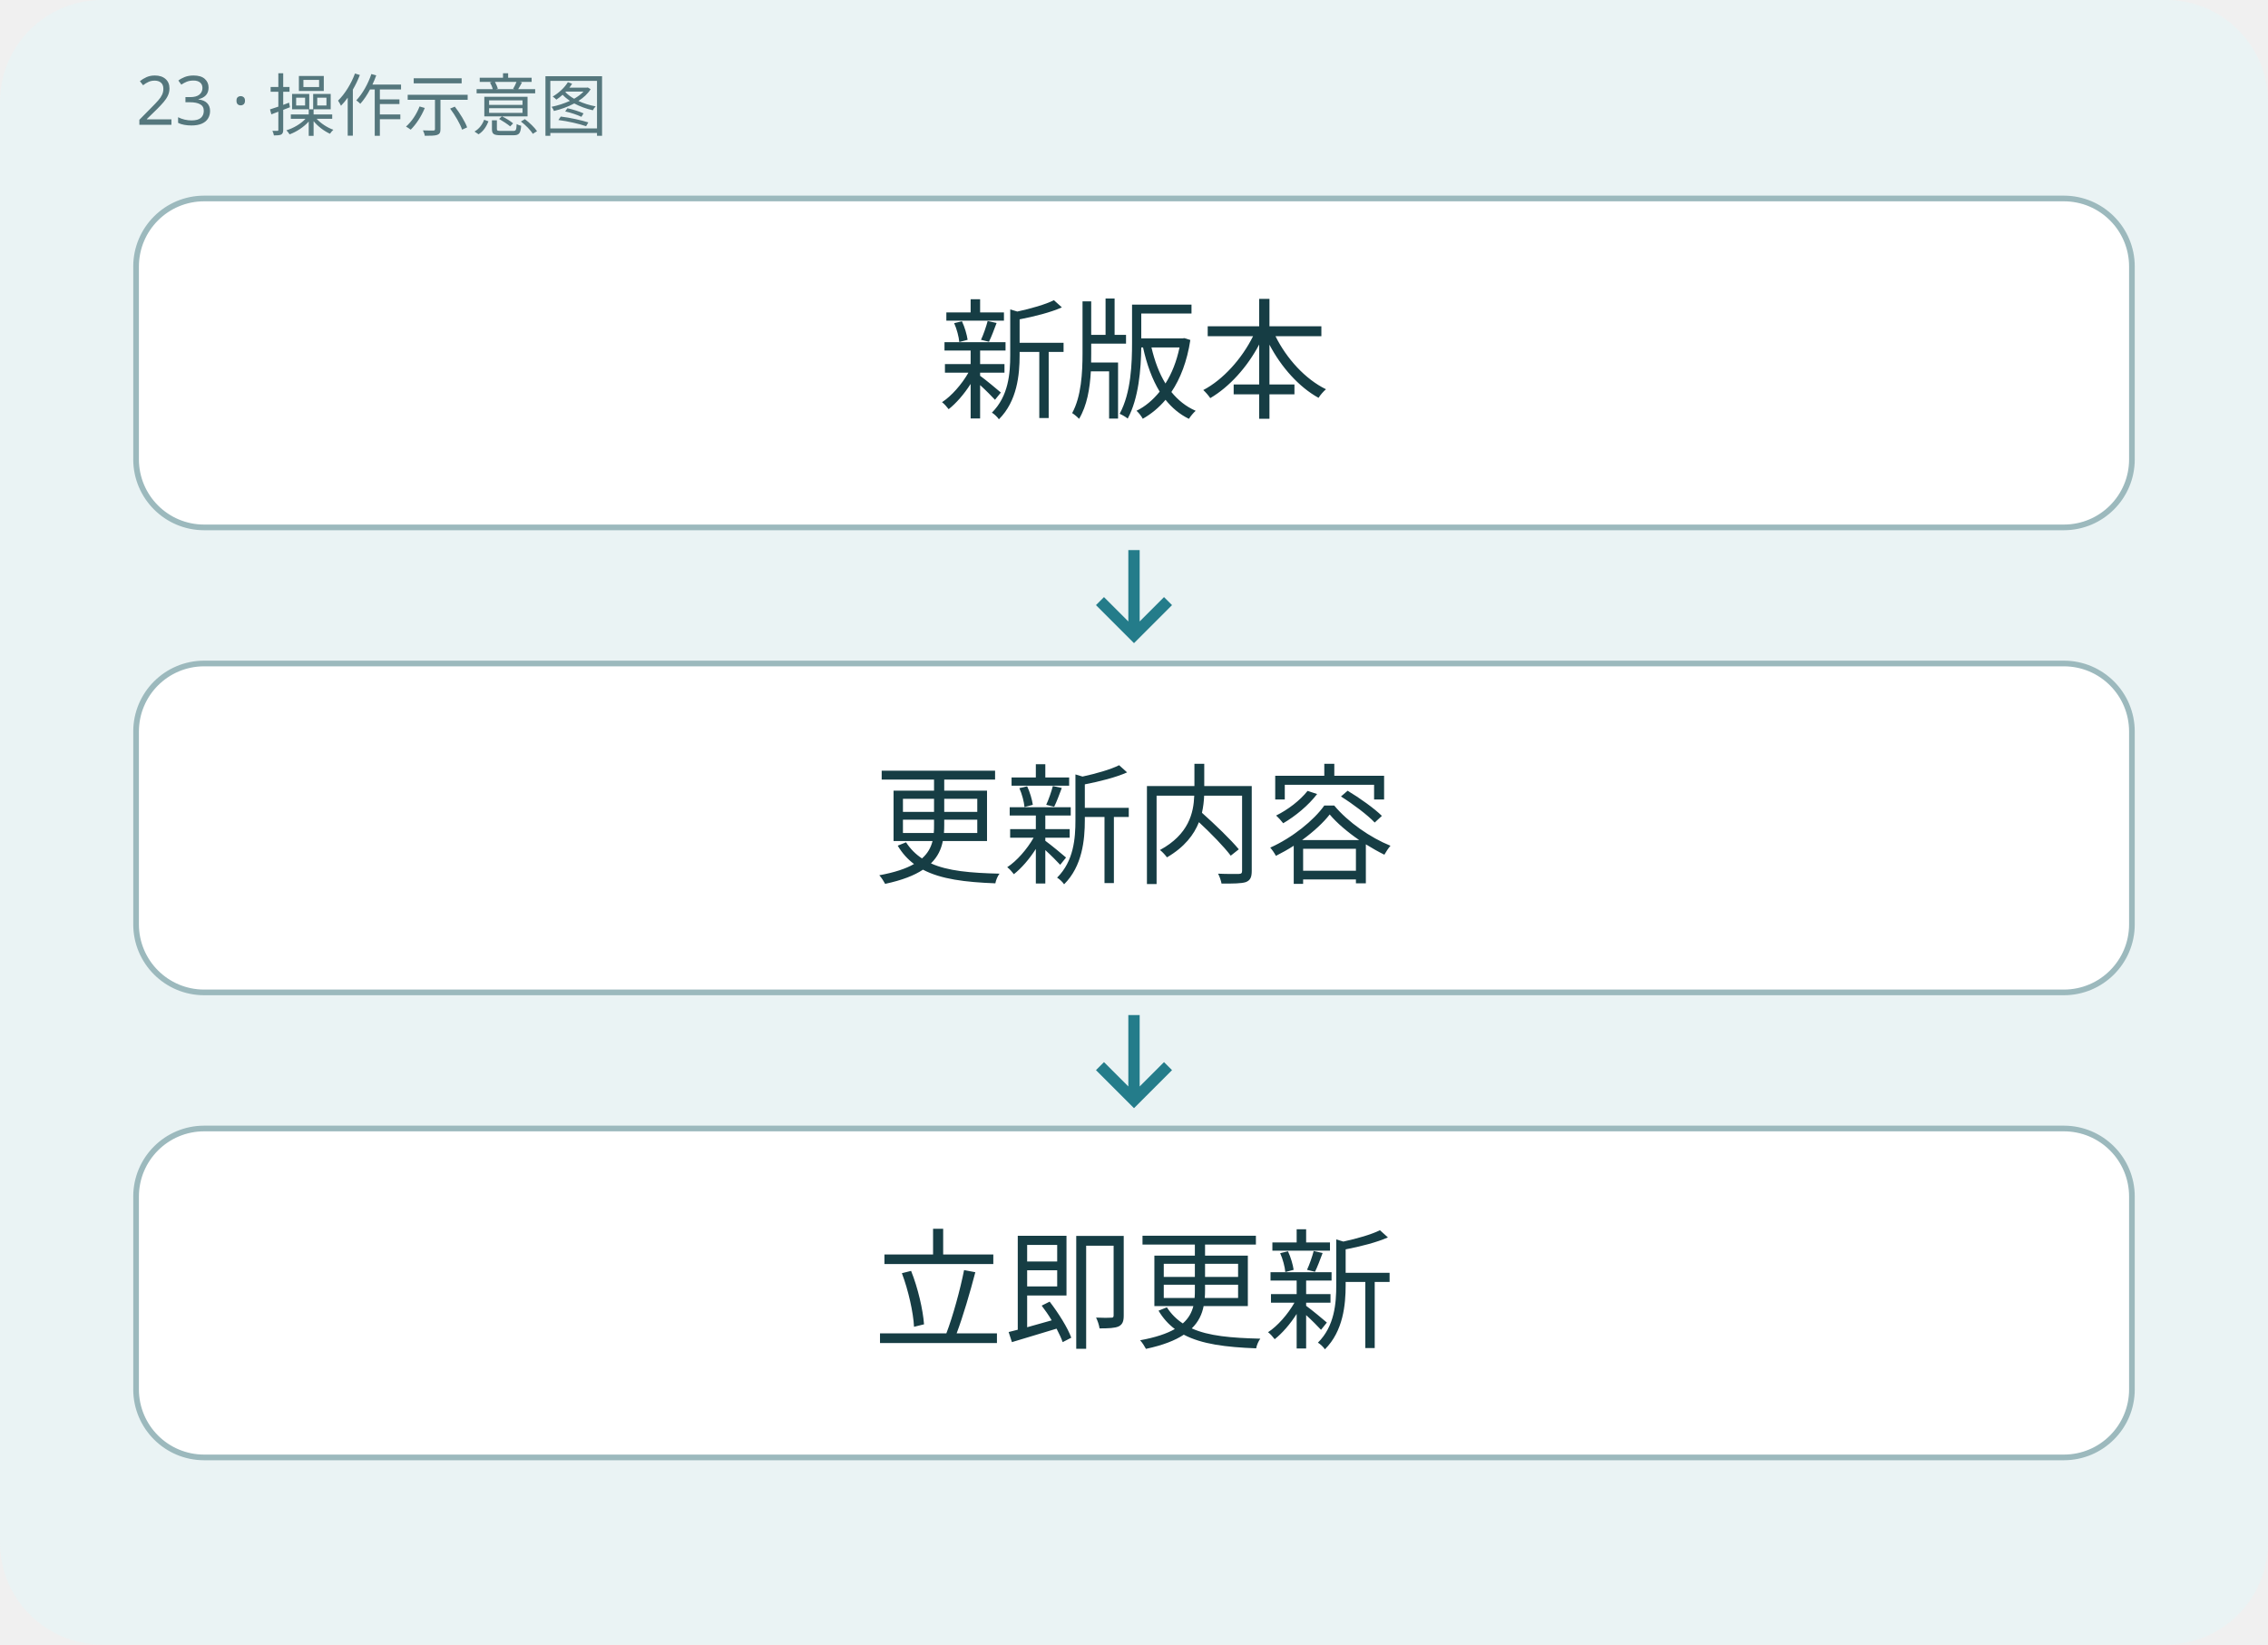
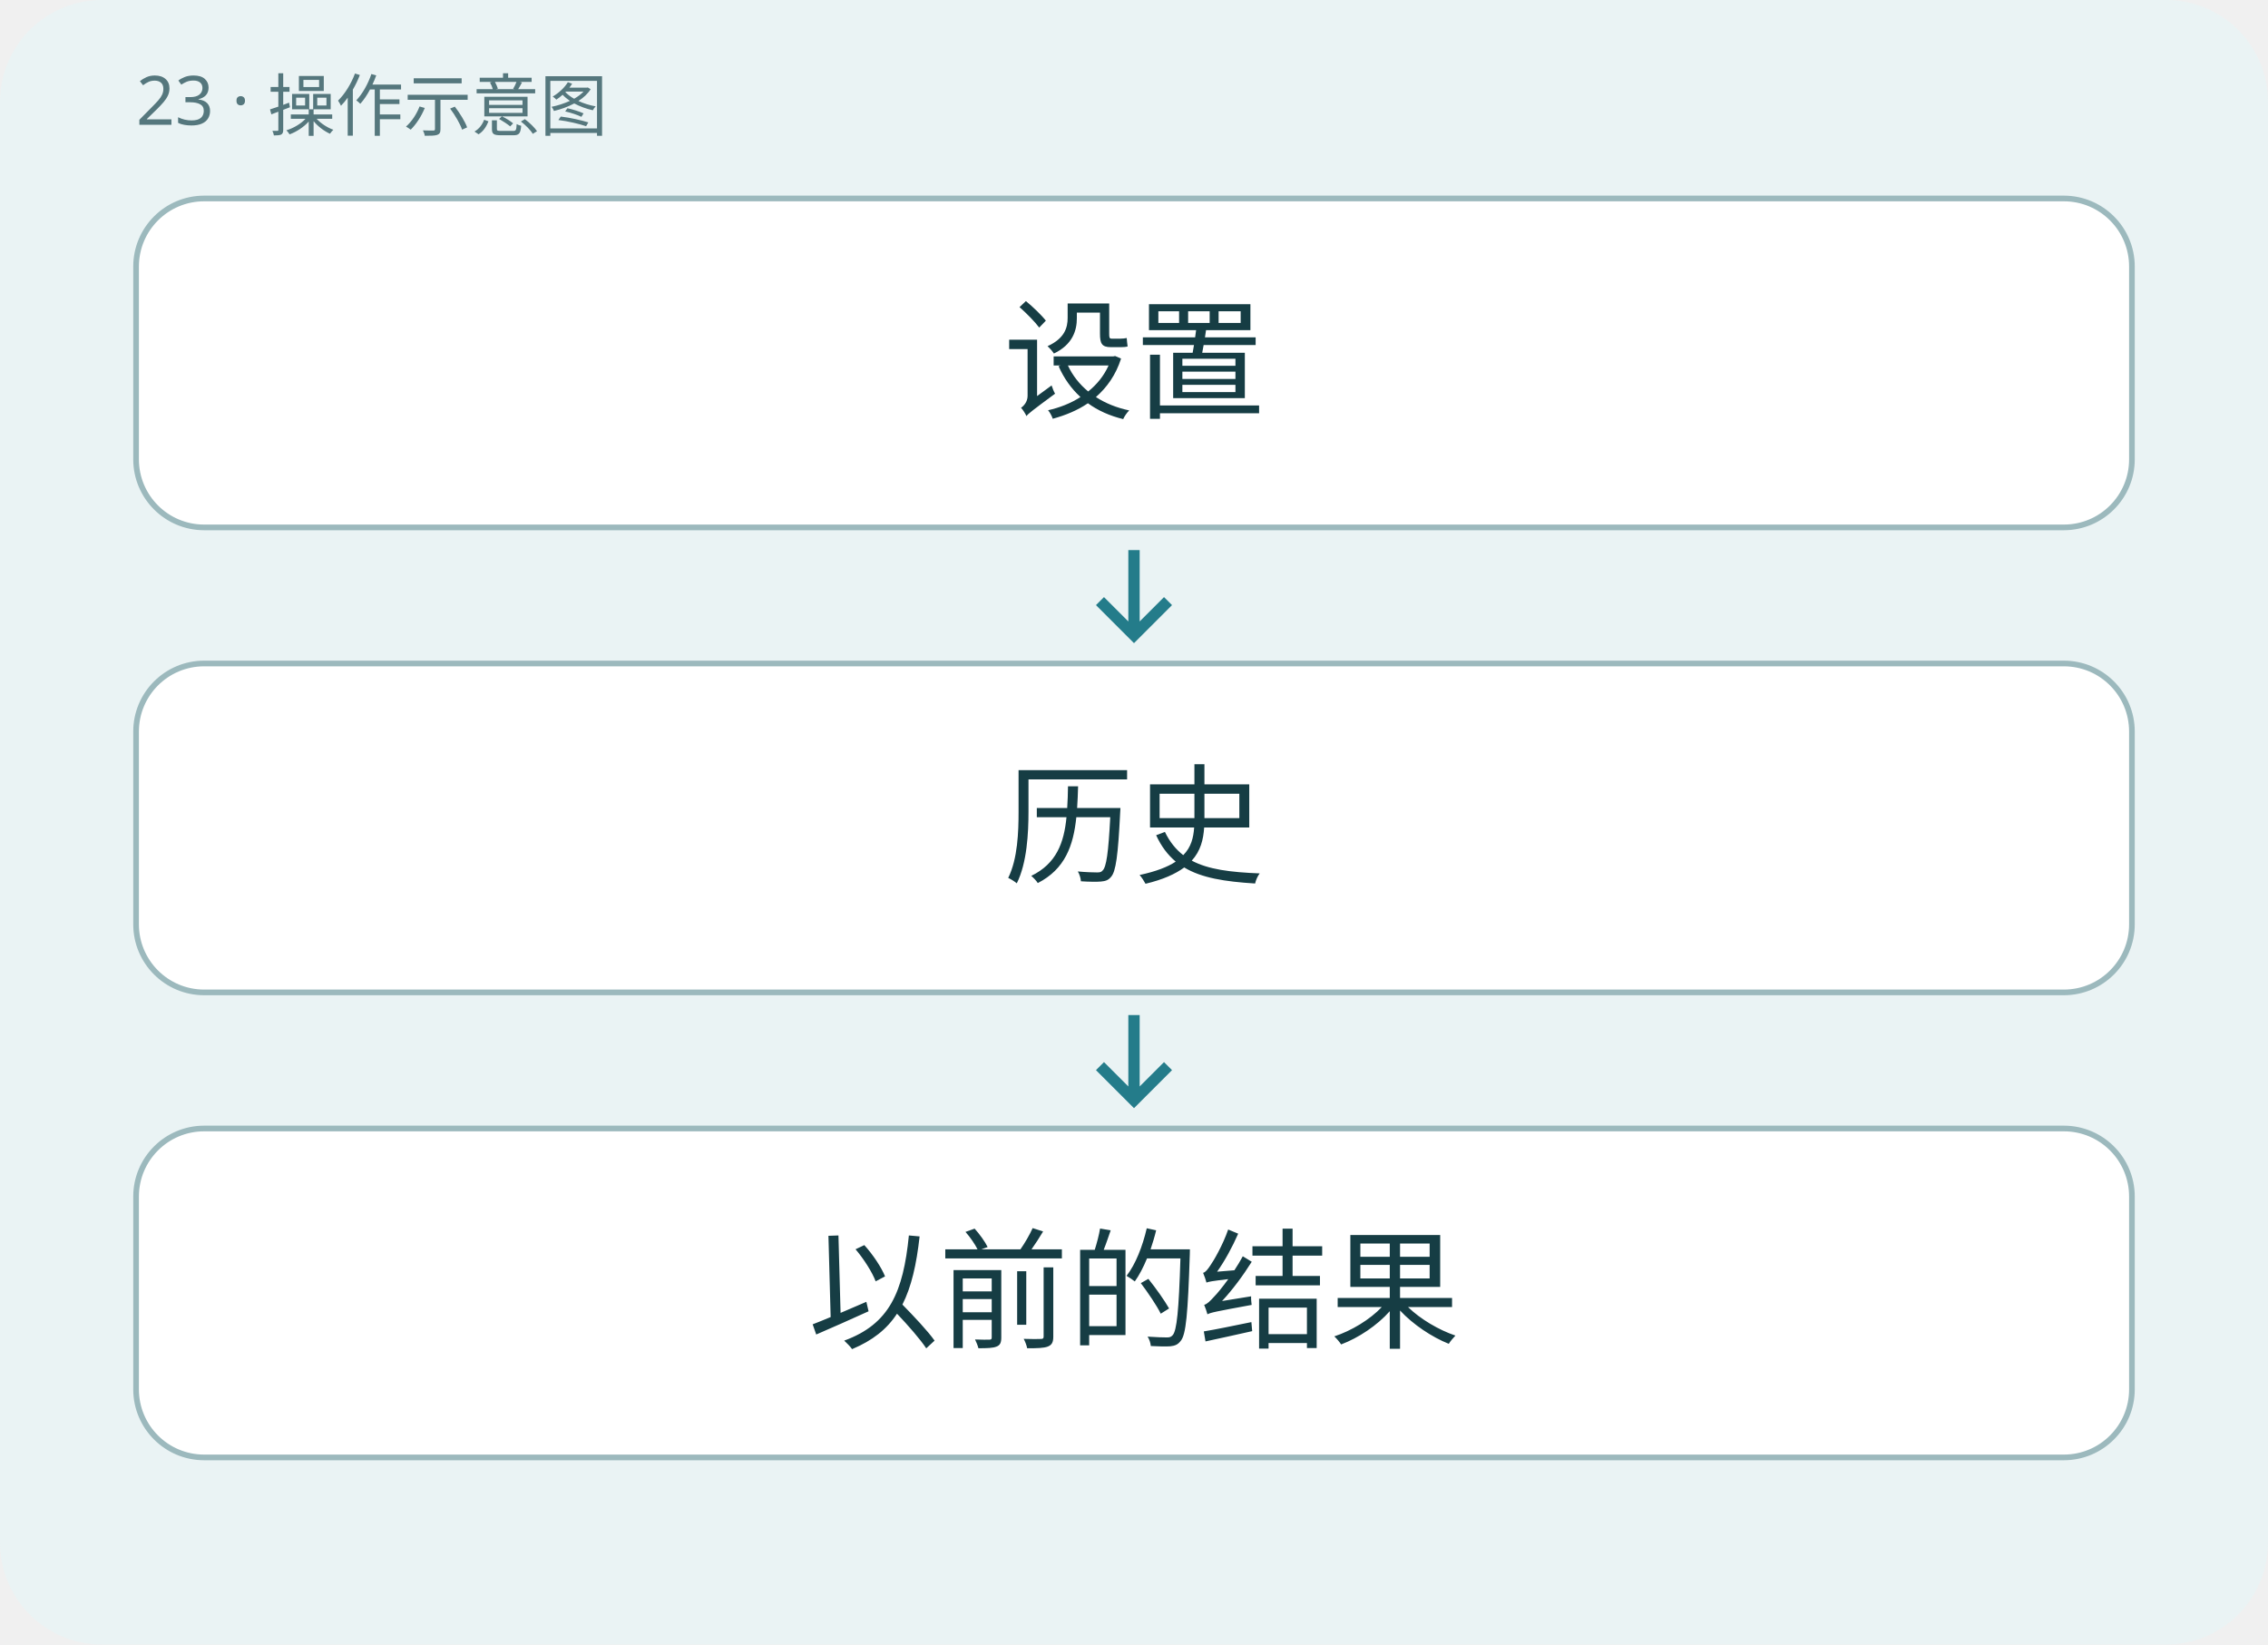
<svg xmlns="http://www.w3.org/2000/svg" viewBox="0 0 400 290" role="img">
  <rect width="400" height="290" rx="18" fill="#eaf3f4" />
  <rect x="24" y="35" width="352" height="58" rx="12" fill="white" stroke="#9cb9bd" />
-   <text x="200" y="72" text-anchor="middle" font-family="Microsoft YaHei,PingFang SC,sans-serif" font-size="23" fill="#163d44">新版本</text>
+   <text x="200" y="72" text-anchor="middle" font-family="Microsoft YaHei,PingFang SC,sans-serif" font-size="23" fill="#163d44">设置</text>
  <path d="M200 97 v15 m-6 -6 6 6 6 -6" fill="none" stroke="#247c8a" stroke-width="2" />
  <rect x="24" y="117" width="352" height="58" rx="12" fill="white" stroke="#9cb9bd" />
-   <text x="200" y="154" text-anchor="middle" font-family="Microsoft YaHei,PingFang SC,sans-serif" font-size="23" fill="#163d44">更新内容</text>
+   <text x="200" y="154" text-anchor="middle" font-family="Microsoft YaHei,PingFang SC,sans-serif" font-size="23" fill="#163d44">历史</text>
  <path d="M200 179 v15 m-6 -6 6 6 6 -6" fill="none" stroke="#247c8a" stroke-width="2" />
  <rect x="24" y="199" width="352" height="58" rx="12" fill="white" stroke="#9cb9bd" />
-   <text x="200" y="236" text-anchor="middle" font-family="Microsoft YaHei,PingFang SC,sans-serif" font-size="23" fill="#163d44">立即更新</text>
+   <text x="200" y="236" text-anchor="middle" font-family="Microsoft YaHei,PingFang SC,sans-serif" font-size="23" fill="#163d44">以前的结果</text>
  <text x="24" y="22" font-family="sans-serif" font-size="12" fill="#55777d">23 · 操作示意图</text>
</svg>
